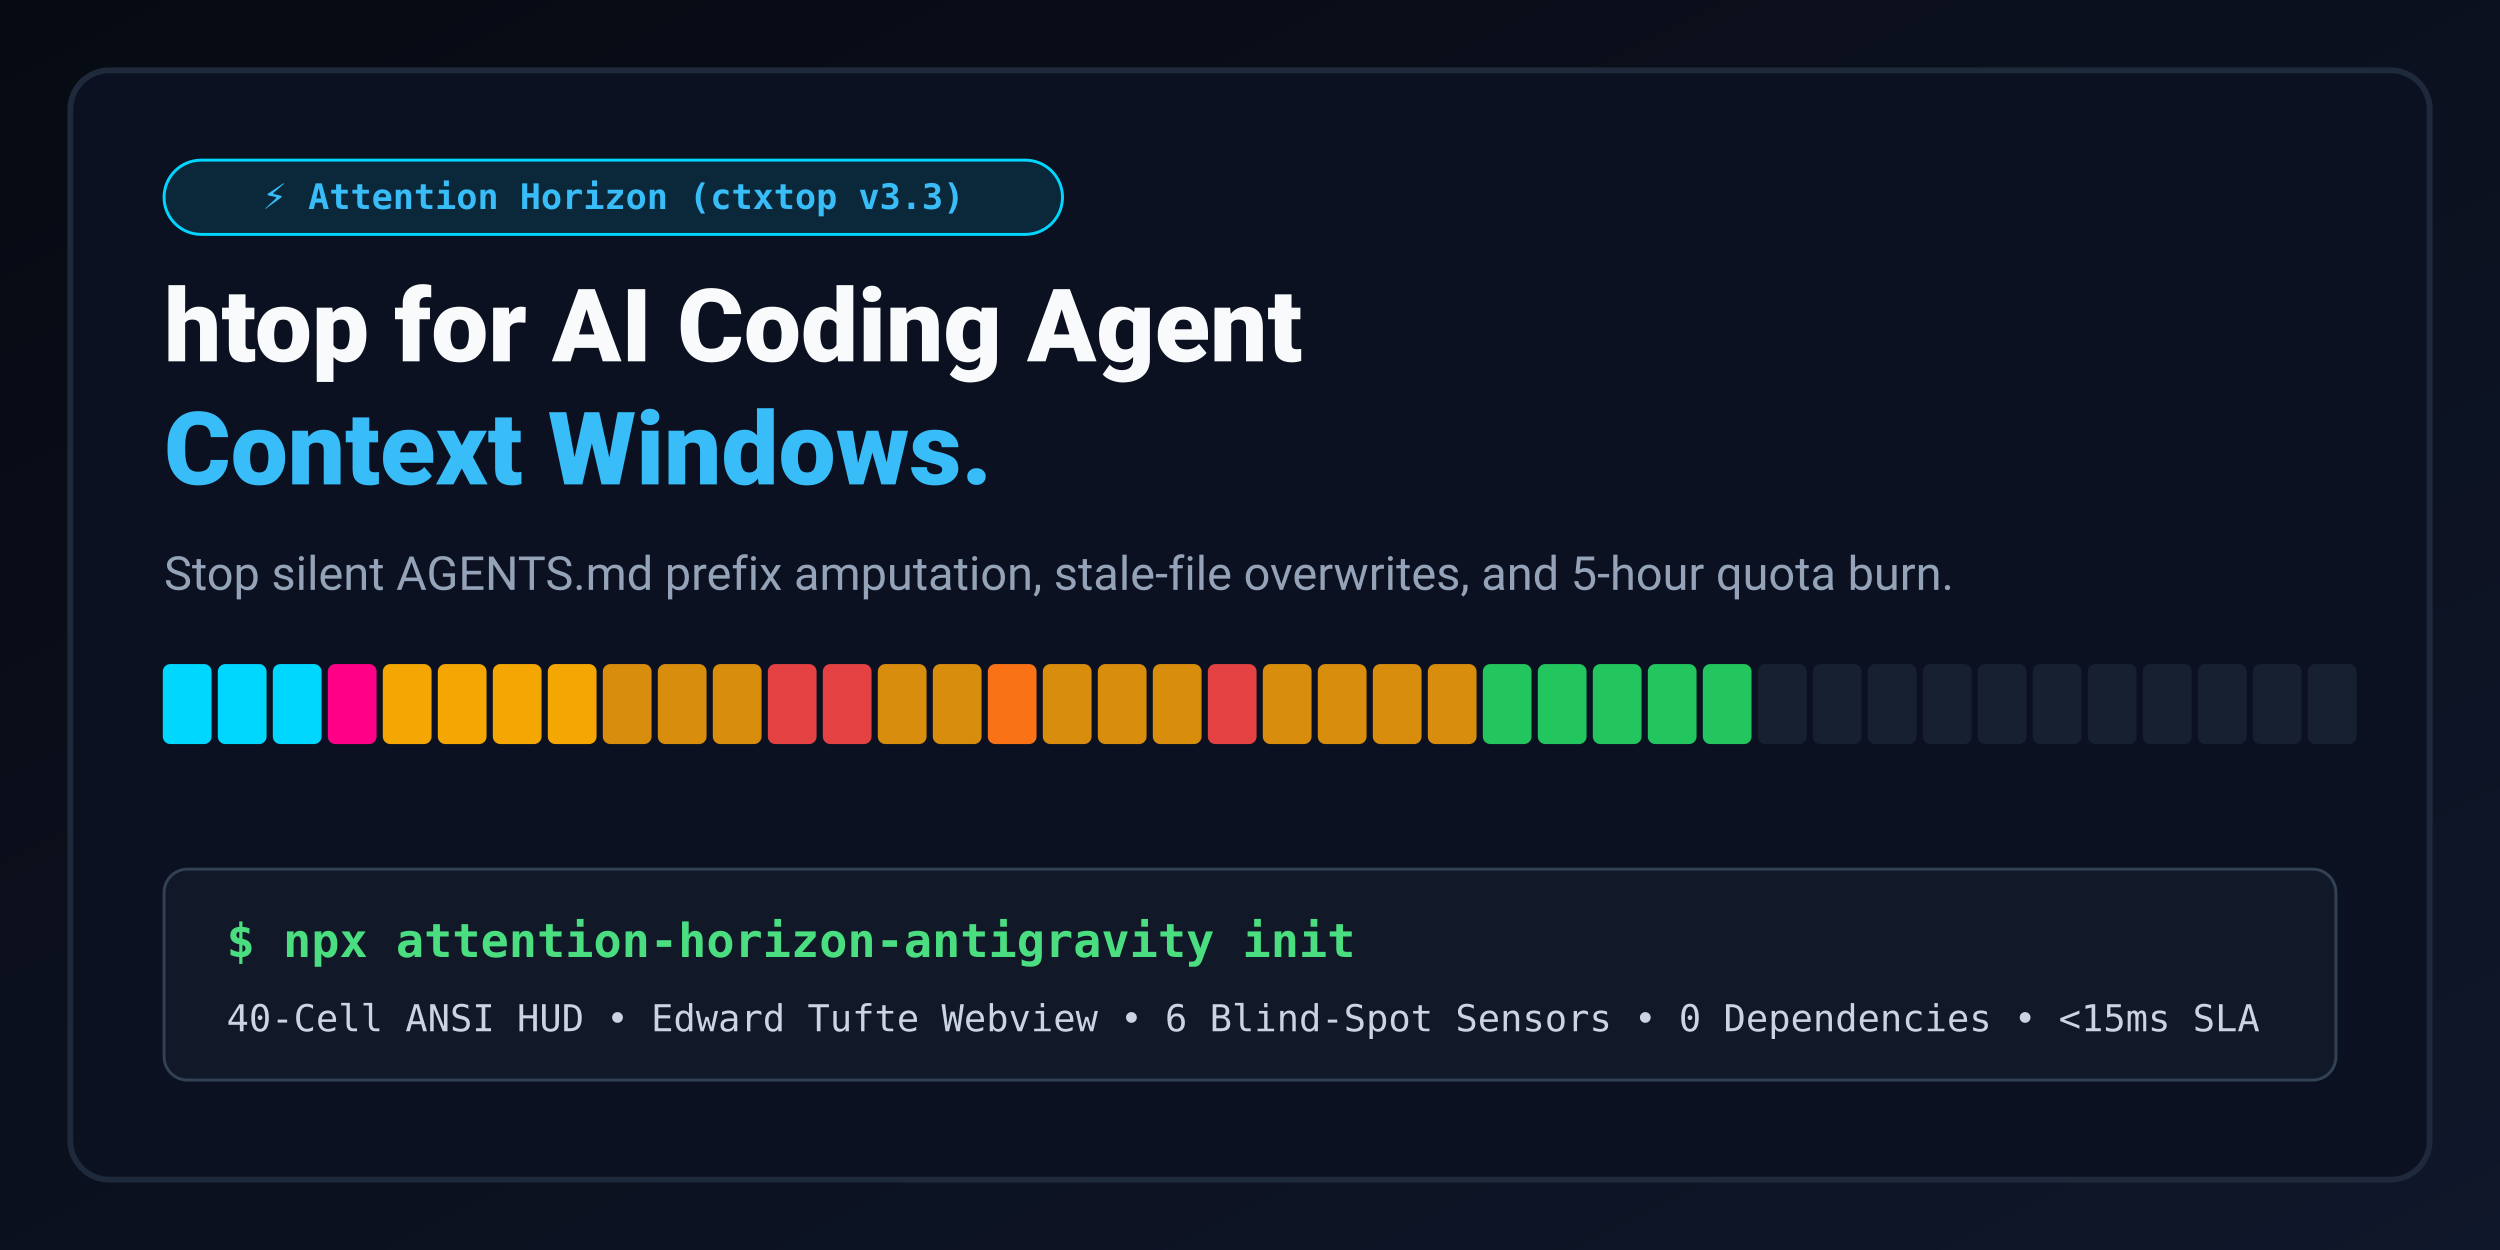
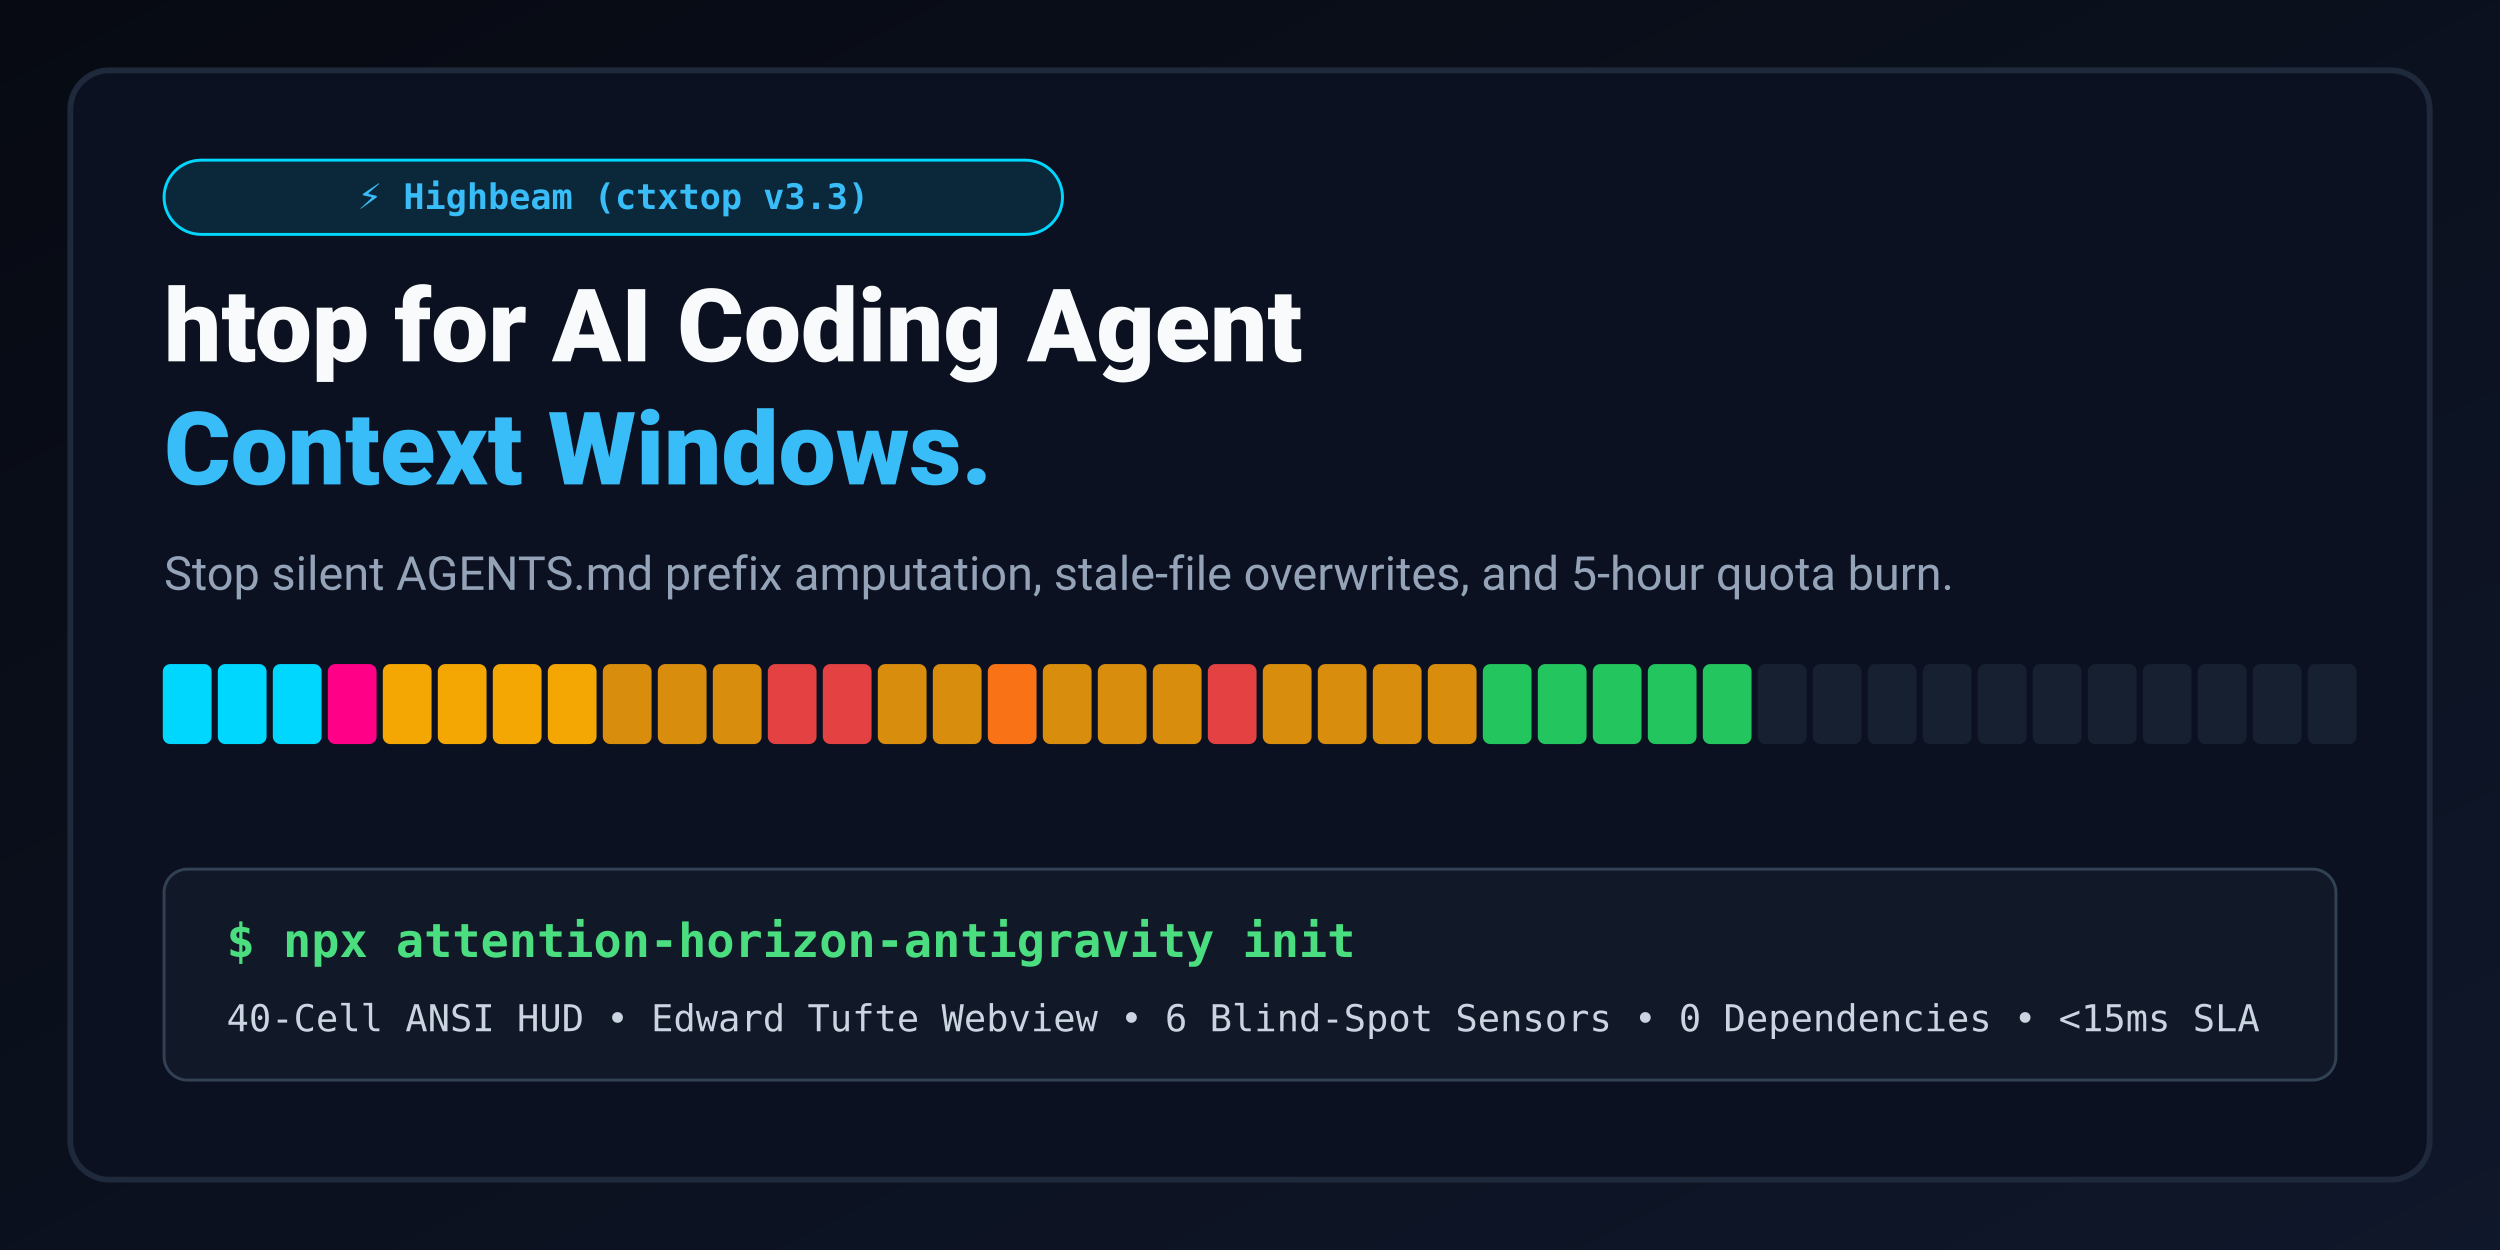
<svg xmlns="http://www.w3.org/2000/svg" viewBox="0 0 1280 640" width="1280" height="640">
  <defs>
    <linearGradient id="bg" x1="0" y1="0" x2="1" y2="1">
      <stop offset="0%" stop-color="#070a12" />
      <stop offset="100%" stop-color="#0f172a" />
    </linearGradient>
    <style>
      .mono { font-family: 'JetBrains Mono', 'Fira Code', Consolas, monospace; }
      .sans { font-family: -apple-system, BlinkMacSystemFont, 'Segoe UI', Roboto, sans-serif; }
    </style>
  </defs>
  <rect width="1280" height="640" fill="url(#bg)" />
  <rect x="36" y="36" width="1208" height="568" rx="20" fill="#0b1120" stroke="#1e293b" stroke-width="3" />
  <rect x="84" y="82" width="460" height="38" rx="19" fill="#00d7ff" fill-opacity="0.12" stroke="#00d7ff" stroke-width="1.5" />
-   <text x="314" y="107" text-anchor="middle" fill="#38bdf8" font-size="18" font-weight="700" class="mono">⚡ Attention Horizon (ctxtop v3.3)</text>
+   <text x="314" y="107" text-anchor="middle" fill="#38bdf8" font-size="18" font-weight="700" class="mono">⚡ Highbeam (ctxtop v3.3)</text>
  <text x="84" y="185" fill="#f8fafc" font-size="52" font-weight="800" class="sans">htop for AI Coding Agent</text>
  <text x="84" y="248" fill="#38bdf8" font-size="52" font-weight="800" class="sans">Context Windows.</text>
  <text x="84" y="302" fill="#94a3b8" font-size="24" class="sans">Stop silent AGENTS.md prefix amputation, stale-file overwrites, and 5-hour quota burn.</text>
  <g transform="translate(68, 340) scale(1.28)">
    <rect x="12" y="0" width="19.5" height="32" rx="3" fill="#00d7ff" fill-opacity="1" class="pulse-danger" />
    <rect x="34" y="0" width="19.5" height="32" rx="3" fill="#00d7ff" fill-opacity="1" class="pulse-danger" />
    <rect x="56" y="0" width="19.5" height="32" rx="3" fill="#00d7ff" fill-opacity="1" class="pulse-danger" />
    <rect x="78" y="0" width="19.5" height="32" rx="3" fill="#ff0087" fill-opacity="1" class="pulse-danger" />
    <rect x="100" y="0" width="19.5" height="32" rx="3" fill="#ffaf00" fill-opacity="0.95" class="pulse-danger" />
    <rect x="122" y="0" width="19.5" height="32" rx="3" fill="#ffaf00" fill-opacity="0.95" class="pulse-danger" />
    <rect x="144" y="0" width="19.5" height="32" rx="3" fill="#ffaf00" fill-opacity="0.95" class="pulse-danger" />
    <rect x="166" y="0" width="19.5" height="32" rx="3" fill="#ffaf00" fill-opacity="0.95" class="pulse-danger" />
    <rect x="188" y="0" width="19.5" height="32" rx="3" fill="#f59e0b" fill-opacity="0.88" class="" />
    <rect x="210" y="0" width="19.5" height="32" rx="3" fill="#f59e0b" fill-opacity="0.88" class="" />
    <rect x="232" y="0" width="19.5" height="32" rx="3" fill="#f59e0b" fill-opacity="0.88" class="" />
    <rect x="254" y="0" width="19.5" height="32" rx="3" fill="#ef4444" fill-opacity="0.95" class="" />
    <rect x="276" y="0" width="19.5" height="32" rx="3" fill="#ef4444" fill-opacity="0.95" class="" />
    <rect x="298" y="0" width="19.5" height="32" rx="3" fill="#f59e0b" fill-opacity="0.88" class="" />
    <rect x="320" y="0" width="19.5" height="32" rx="3" fill="#f59e0b" fill-opacity="0.88" class="" />
    <rect x="342" y="0" width="19.5" height="32" rx="3" fill="#f97316" fill-opacity="1" class="blink-amber" />
    <rect x="364" y="0" width="19.5" height="32" rx="3" fill="#f59e0b" fill-opacity="0.88" class="" />
    <rect x="386" y="0" width="19.5" height="32" rx="3" fill="#f59e0b" fill-opacity="0.88" class="" />
    <rect x="408" y="0" width="19.5" height="32" rx="3" fill="#f59e0b" fill-opacity="0.88" class="" />
    <rect x="430" y="0" width="19.5" height="32" rx="3" fill="#ef4444" fill-opacity="0.95" class="" />
    <rect x="452" y="0" width="19.5" height="32" rx="3" fill="#f59e0b" fill-opacity="0.88" class="" />
    <rect x="474" y="0" width="19.5" height="32" rx="3" fill="#f59e0b" fill-opacity="0.88" class="" />
    <rect x="496" y="0" width="19.5" height="32" rx="3" fill="#f59e0b" fill-opacity="0.88" class="" />
    <rect x="518" y="0" width="19.5" height="32" rx="3" fill="#f59e0b" fill-opacity="0.88" class="" />
    <rect x="540" y="0" width="19.5" height="32" rx="3" fill="#22c55e" fill-opacity="1" class="" />
    <rect x="562" y="0" width="19.5" height="32" rx="3" fill="#22c55e" fill-opacity="1" class="" />
    <rect x="584" y="0" width="19.5" height="32" rx="3" fill="#22c55e" fill-opacity="1" class="" />
    <rect x="606" y="0" width="19.5" height="32" rx="3" fill="#22c55e" fill-opacity="1" class="" />
    <rect x="628" y="0" width="19.5" height="32" rx="3" fill="#22c55e" fill-opacity="1" class="" />
    <rect x="650" y="0" width="19.5" height="32" rx="3" fill="#1e293b" fill-opacity="0.65" class="" />
    <rect x="672" y="0" width="19.5" height="32" rx="3" fill="#1e293b" fill-opacity="0.65" class="" />
    <rect x="694" y="0" width="19.5" height="32" rx="3" fill="#1e293b" fill-opacity="0.65" class="" />
    <rect x="716" y="0" width="19.5" height="32" rx="3" fill="#1e293b" fill-opacity="0.65" class="" />
    <rect x="738" y="0" width="19.5" height="32" rx="3" fill="#1e293b" fill-opacity="0.65" class="" />
    <rect x="760" y="0" width="19.5" height="32" rx="3" fill="#1e293b" fill-opacity="0.65" class="" />
    <rect x="782" y="0" width="19.5" height="32" rx="3" fill="#1e293b" fill-opacity="0.65" class="" />
    <rect x="804" y="0" width="19.5" height="32" rx="3" fill="#1e293b" fill-opacity="0.65" class="" />
    <rect x="826" y="0" width="19.5" height="32" rx="3" fill="#1e293b" fill-opacity="0.65" class="" />
    <rect x="848" y="0" width="19.5" height="32" rx="3" fill="#1e293b" fill-opacity="0.65" class="" />
    <rect x="870" y="0" width="19.5" height="32" rx="3" fill="#1e293b" fill-opacity="0.65" class="" />
  </g>
  <rect x="84" y="445" width="1112" height="108" rx="12" fill="#111827" stroke="#334155" stroke-width="1.5" />
  <text x="116" y="490" fill="#4ade80" font-size="24" font-weight="700" class="mono">$ npx attention-horizon-antigravity init</text>
  <text x="116" y="528" fill="#cbd5e1" font-size="19" class="mono">40-Cell ANSI HUD  •  Edward Tufte Webview  •  6 Blind-Spot Sensors  •  0 Dependencies  •  &lt;15ms SLA</text>
</svg>
